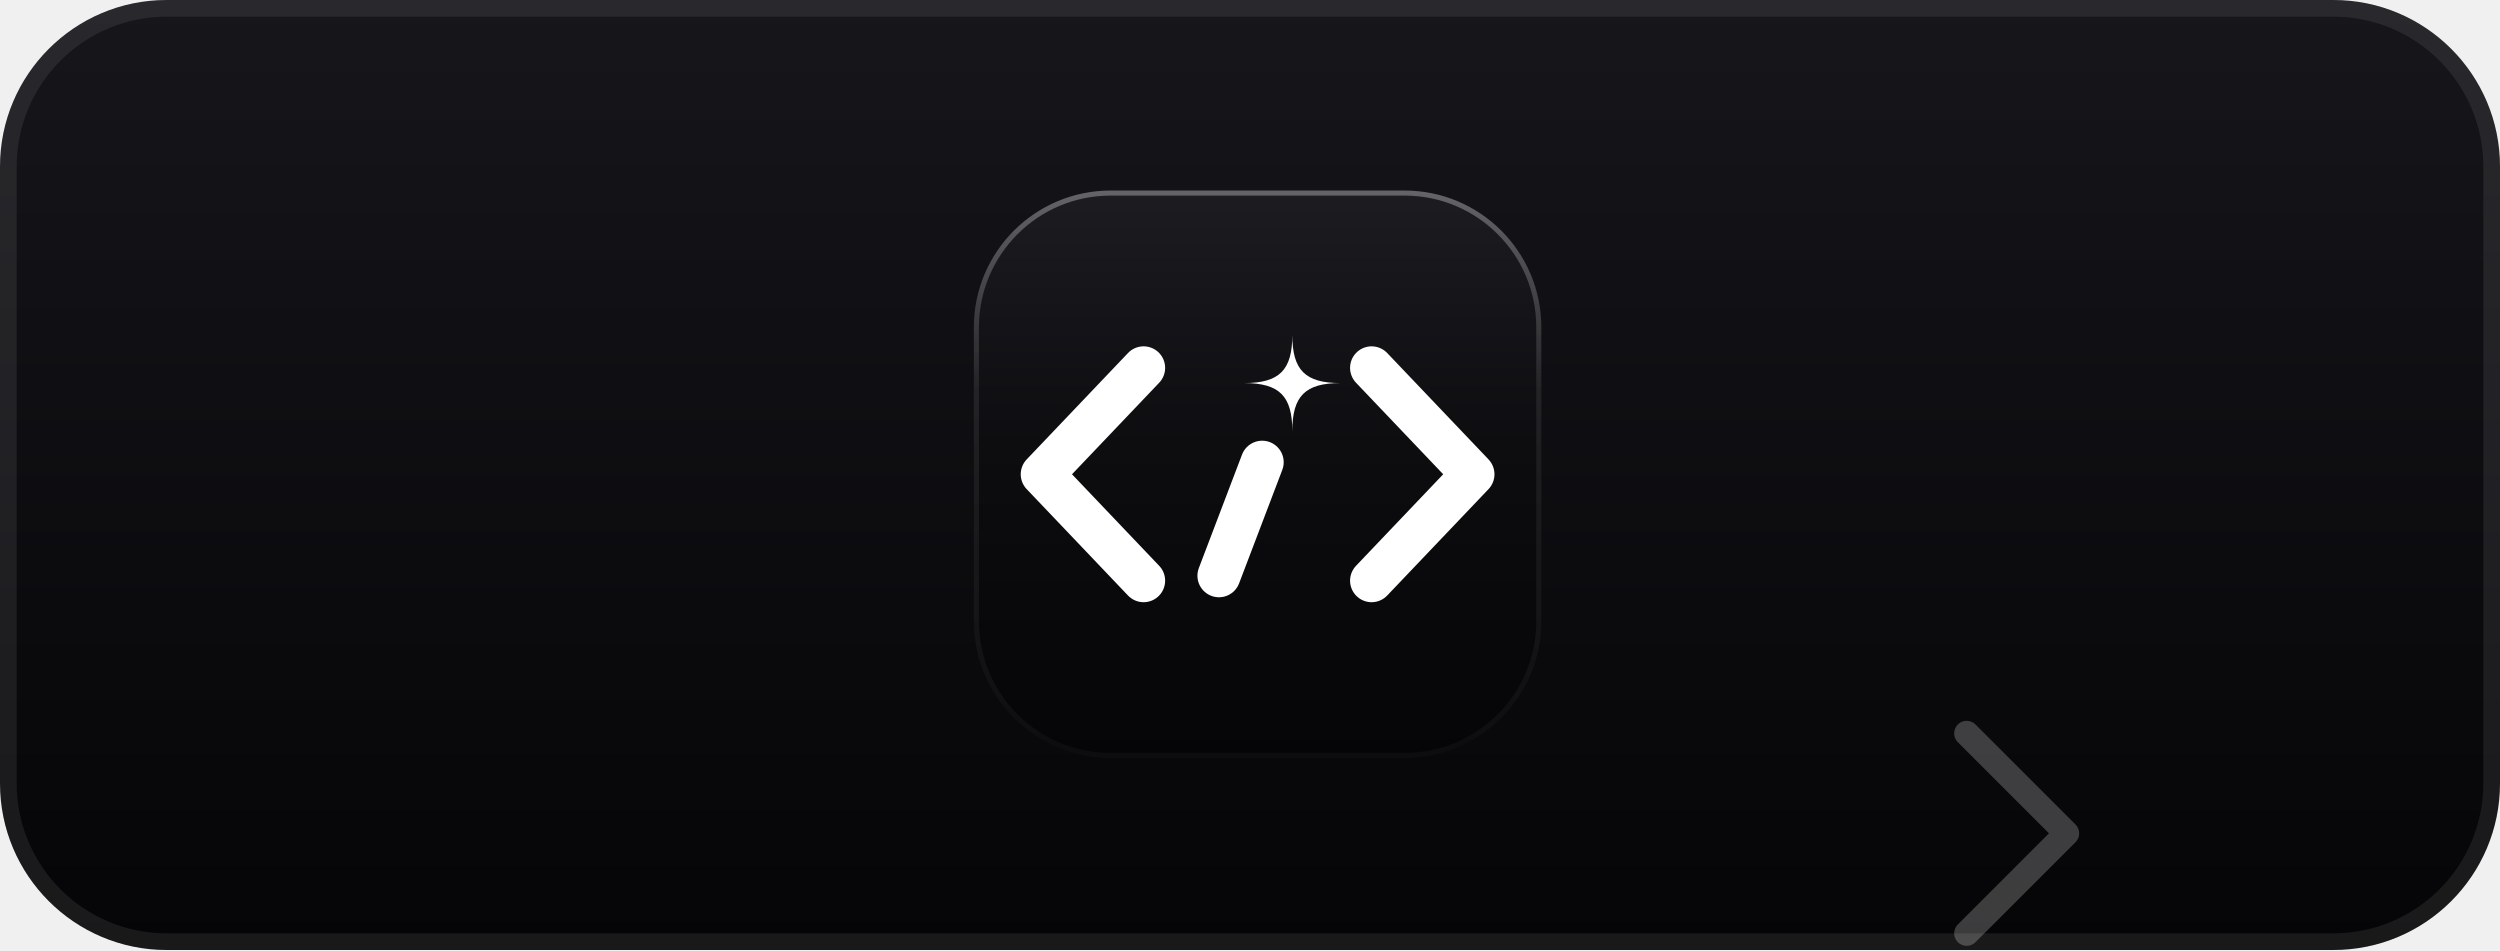
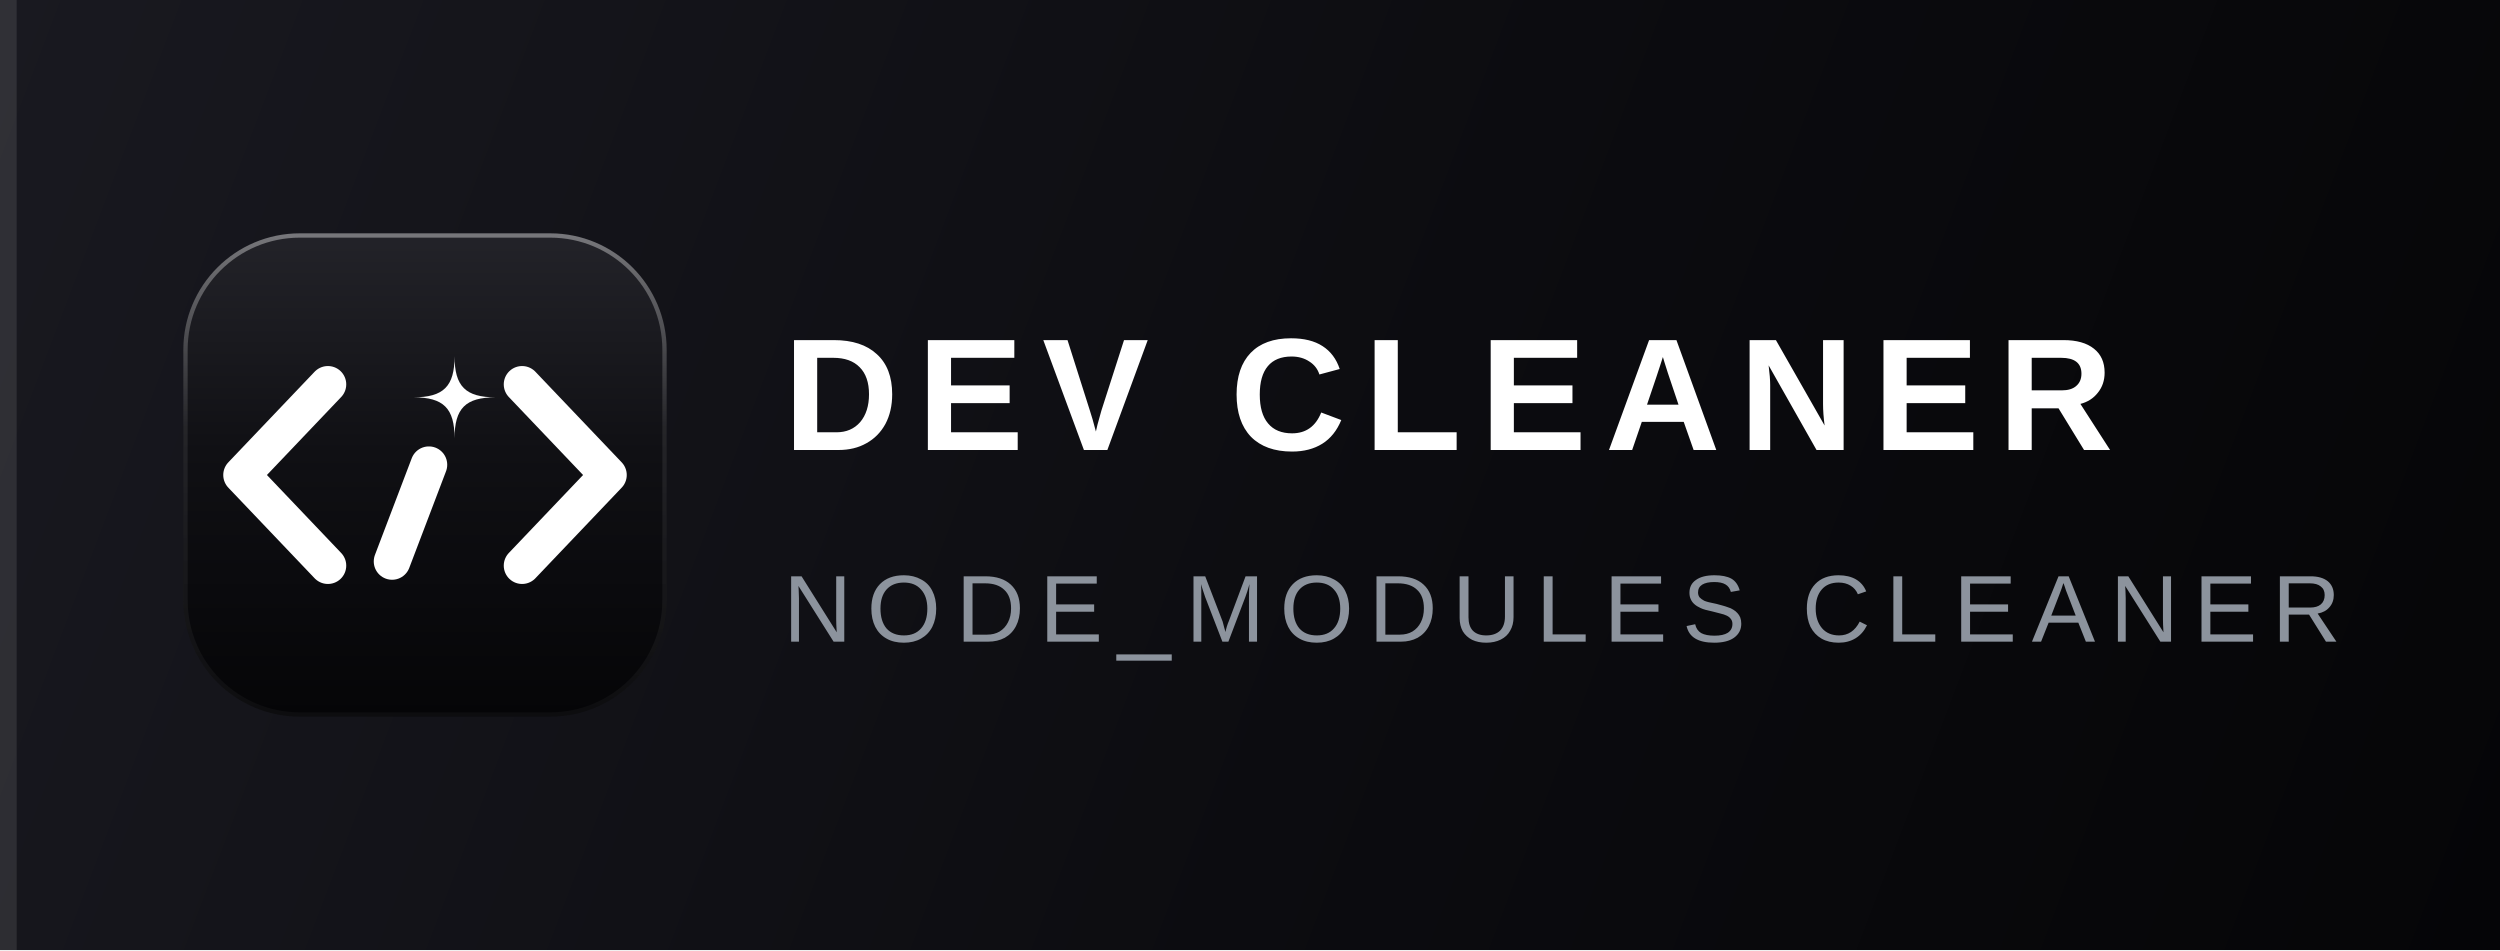
<svg xmlns="http://www.w3.org/2000/svg" width="150" height="57" viewBox="0 0 150 57" fill="none">
  <defs>
-     <linearGradient id="hd-bg" x1="75" y1="0" x2="75" y2="57" gradientUnits="userSpaceOnUse">
-       <stop stop-color="#16161B" />
+     <linearGradient id="hd-bg" x1="0" y1="0" x2="150" y2="57" gradientUnits="userSpaceOnUse">
+       <stop stop-color="#191920" />
+       <stop offset="0.55" stop-color="#0C0C10" />
      <stop offset="1" stop-color="#050507" />
    </linearGradient>
-     <linearGradient id="hd-bg-icon" x1="256" y1="32" x2="256" y2="480" gradientUnits="userSpaceOnUse">
-       <stop stop-color="#1C1C21" />
-       <stop offset="0.45" stop-color="#0D0D10" />
+     <linearGradient id="hd-icon-bg" x1="256" y1="32" x2="256" y2="480" gradientUnits="userSpaceOnUse">
+       <stop stop-color="#232329" />
+       <stop offset="0.45" stop-color="#101014" />
      <stop offset="1" stop-color="#050507" />
    </linearGradient>
-     <linearGradient id="hd-rim" x1="256" y1="32" x2="256" y2="480" gradientUnits="userSpaceOnUse">
-       <stop stop-color="#FFFFFF" stop-opacity="0.32" />
-       <stop offset="0.35" stop-color="#FFFFFF" stop-opacity="0.08" />
+     <linearGradient id="hd-icon-rim" x1="256" y1="32" x2="256" y2="480" gradientUnits="userSpaceOnUse">
+       <stop stop-color="#FFFFFF" stop-opacity="0.38" />
+       <stop offset="0.4" stop-color="#FFFFFF" stop-opacity="0.08" />
      <stop offset="1" stop-color="#FFFFFF" stop-opacity="0.03" />
    </linearGradient>
    <g id="hd-icon">
-       <rect x="32" y="32" width="448" height="448" rx="108" fill="url(#hd-bg-icon)" />
-       <rect x="34" y="34" width="444" height="444" rx="106" stroke="url(#hd-rim)" stroke-width="4" />
-       <g>
-         <path d="M166 172L86 256L166 340" stroke="#FFFFFF" stroke-width="34" stroke-linecap="round" stroke-linejoin="round" />
-         <path d="M346 172L426 256L346 340" stroke="#FFFFFF" stroke-width="34" stroke-linecap="round" stroke-linejoin="round" />
-         <path d="M225.5 336.1L259.6 246.5" stroke="#FFFFFF" stroke-width="34" stroke-linecap="round" />
-         <path d="M283.4 146C283.4 173.8 293.6 184 321.4 184C293.6 184 283.4 194.2 283.4 222C283.4 194.2 273.2 184 245.4 184C273.2 184 283.4 173.8 283.4 146Z" fill="#FFFFFF" />
-       </g>
+       <rect x="32" y="32" width="448" height="448" rx="108" fill="url(#hd-icon-bg)" />
+       <rect x="34" y="34" width="444" height="444" rx="106" stroke="url(#hd-icon-rim)" stroke-width="4" />
+       <path d="M166 172L86 256L166 340" stroke="#FFFFFF" stroke-width="34" stroke-linecap="round" stroke-linejoin="round" />
+       <path d="M346 172L426 256L346 340" stroke="#FFFFFF" stroke-width="34" stroke-linecap="round" stroke-linejoin="round" />
+       <path d="M225.5 336.1L259.6 246.5" stroke="#FFFFFF" stroke-width="34" stroke-linecap="round" />
+       <path d="M283.4 146C283.4 173.8 293.6 184 321.4 184C293.6 184 283.4 194.2 283.4 222C283.4 194.2 273.2 184 245.4 184C273.2 184 283.4 173.8 283.4 146Z" fill="#FFFFFF" />
    </g>
  </defs>
-   <rect width="150" height="57" rx="10" fill="url(#hd-bg)" />
-   <rect x="0.5" y="0.5" width="149" height="56" rx="9.5" stroke="#FFFFFF" stroke-opacity="0.08" />
-   <use href="#hd-icon" transform="translate(56 9) scale(0.076)" />
-   <path d="M118 44L124 50L118 56" stroke="#FFFFFF" stroke-opacity="0.22" stroke-width="1.5" stroke-linecap="round" stroke-linejoin="round" />
+   <rect width="150" height="57" fill="url(#hd-bg)" />
+   <rect x="0" y="0" width="1" height="57" fill="#FFFFFF" fill-opacity="0.10" />
+   <use href="#hd-icon" transform="translate(11 14) scale(0.064732) translate(-32 -32)" />
+   <text x="47" y="27" font-family="Segoe UI, Segoe UI Semibold, Arial, sans-serif" font-size="9.6" font-weight="700" letter-spacing="1.1" fill="#FFFFFF">DEV CLEANER</text>
+   <text x="47" y="38.5" font-family="Segoe UI, Arial, sans-serif" font-size="5.7" letter-spacing="0.9" fill="#8C939D">NODE_MODULES CLEANER</text>
</svg>
